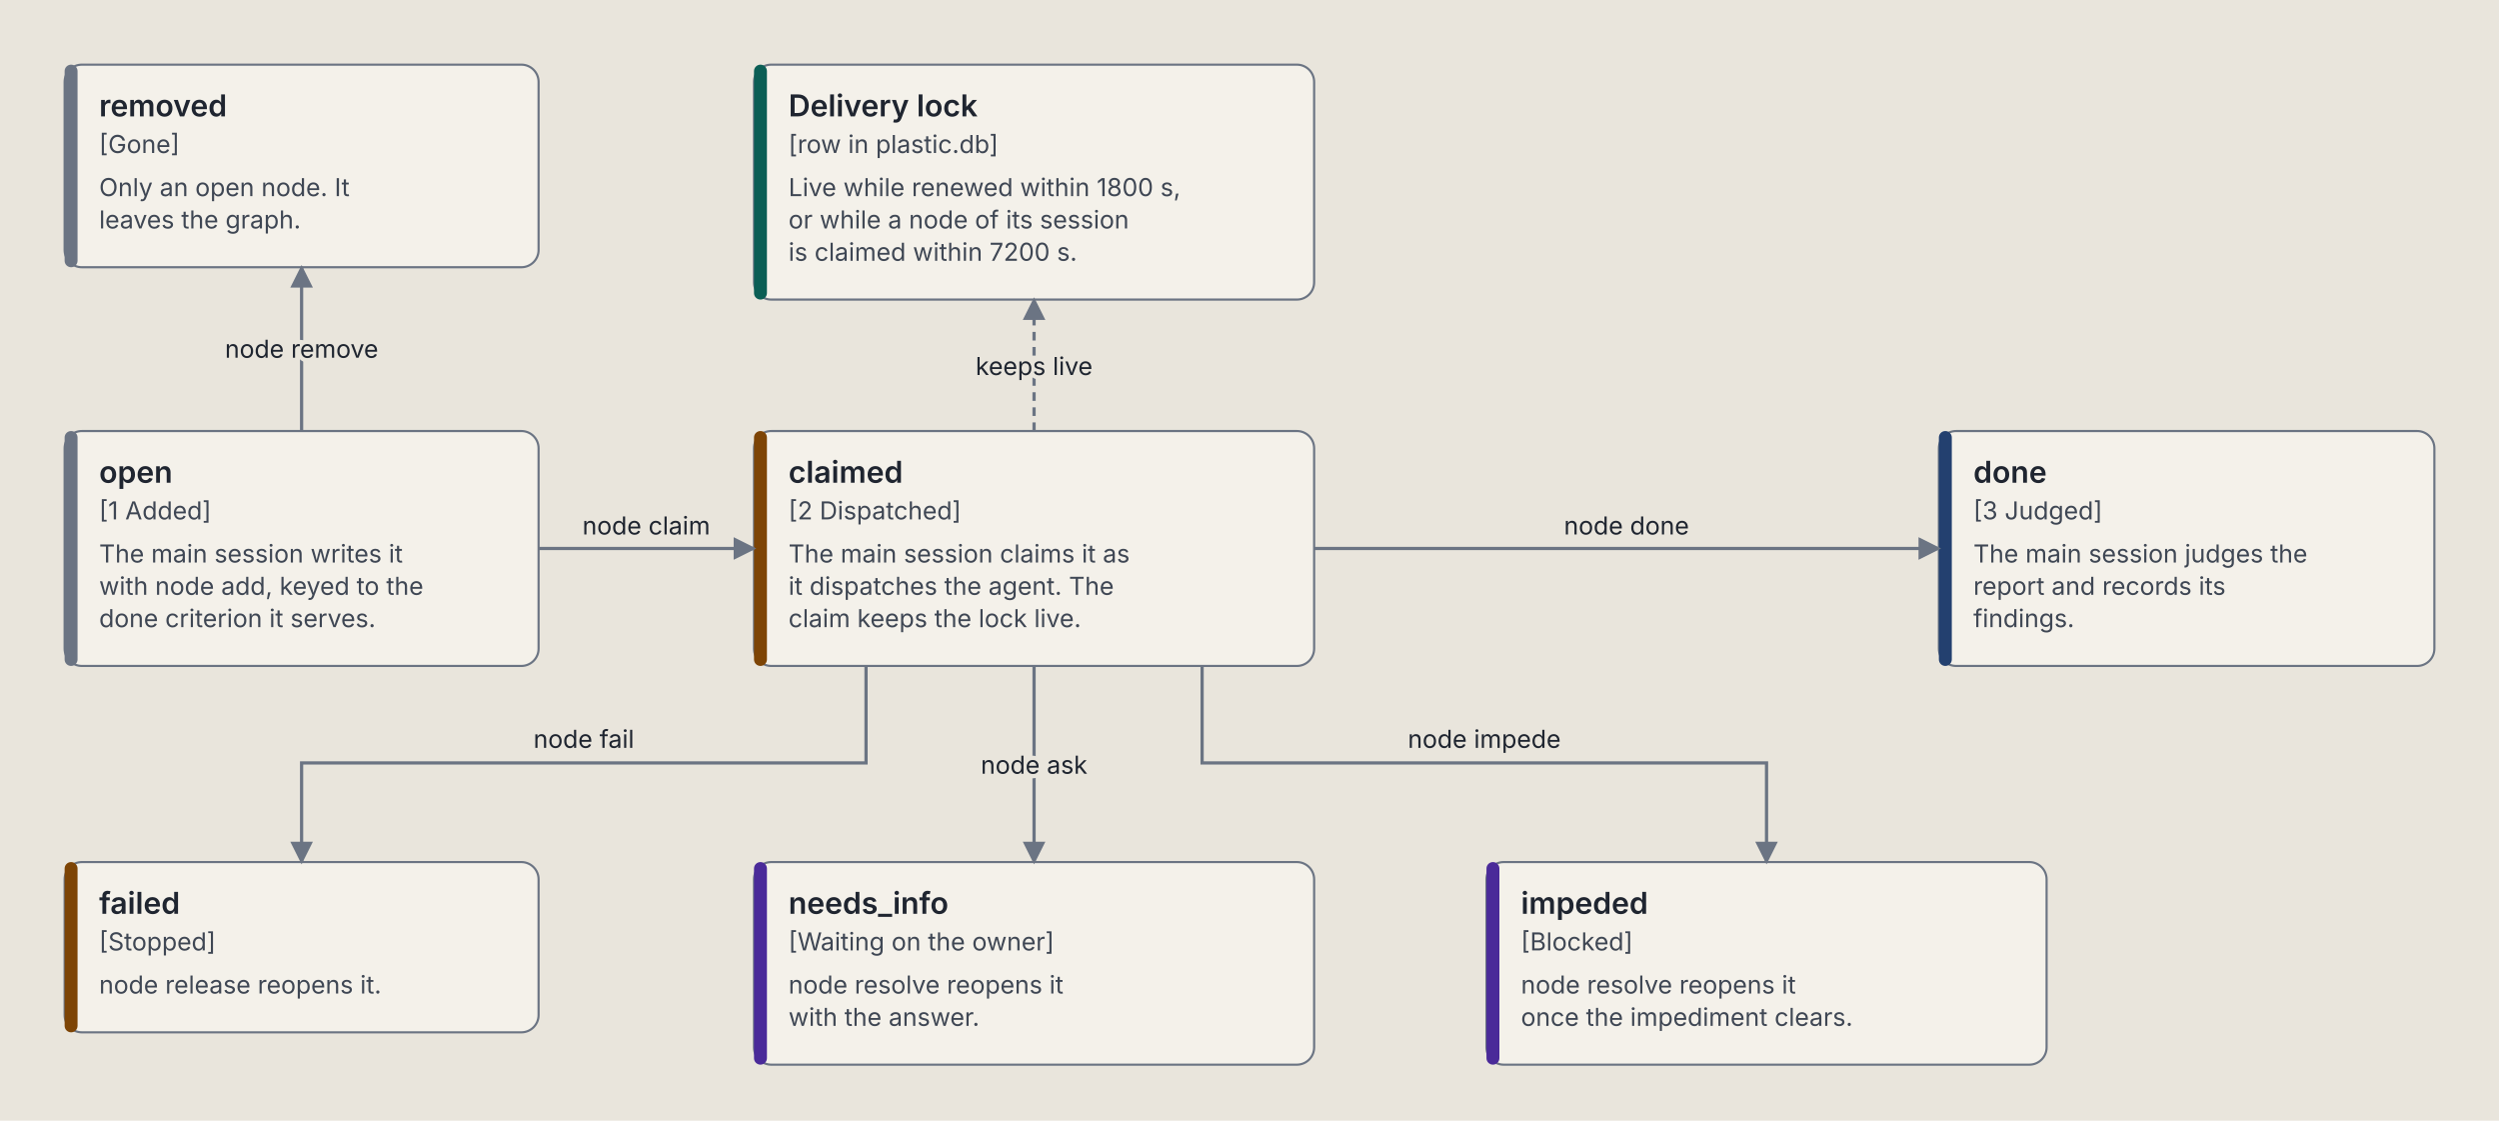
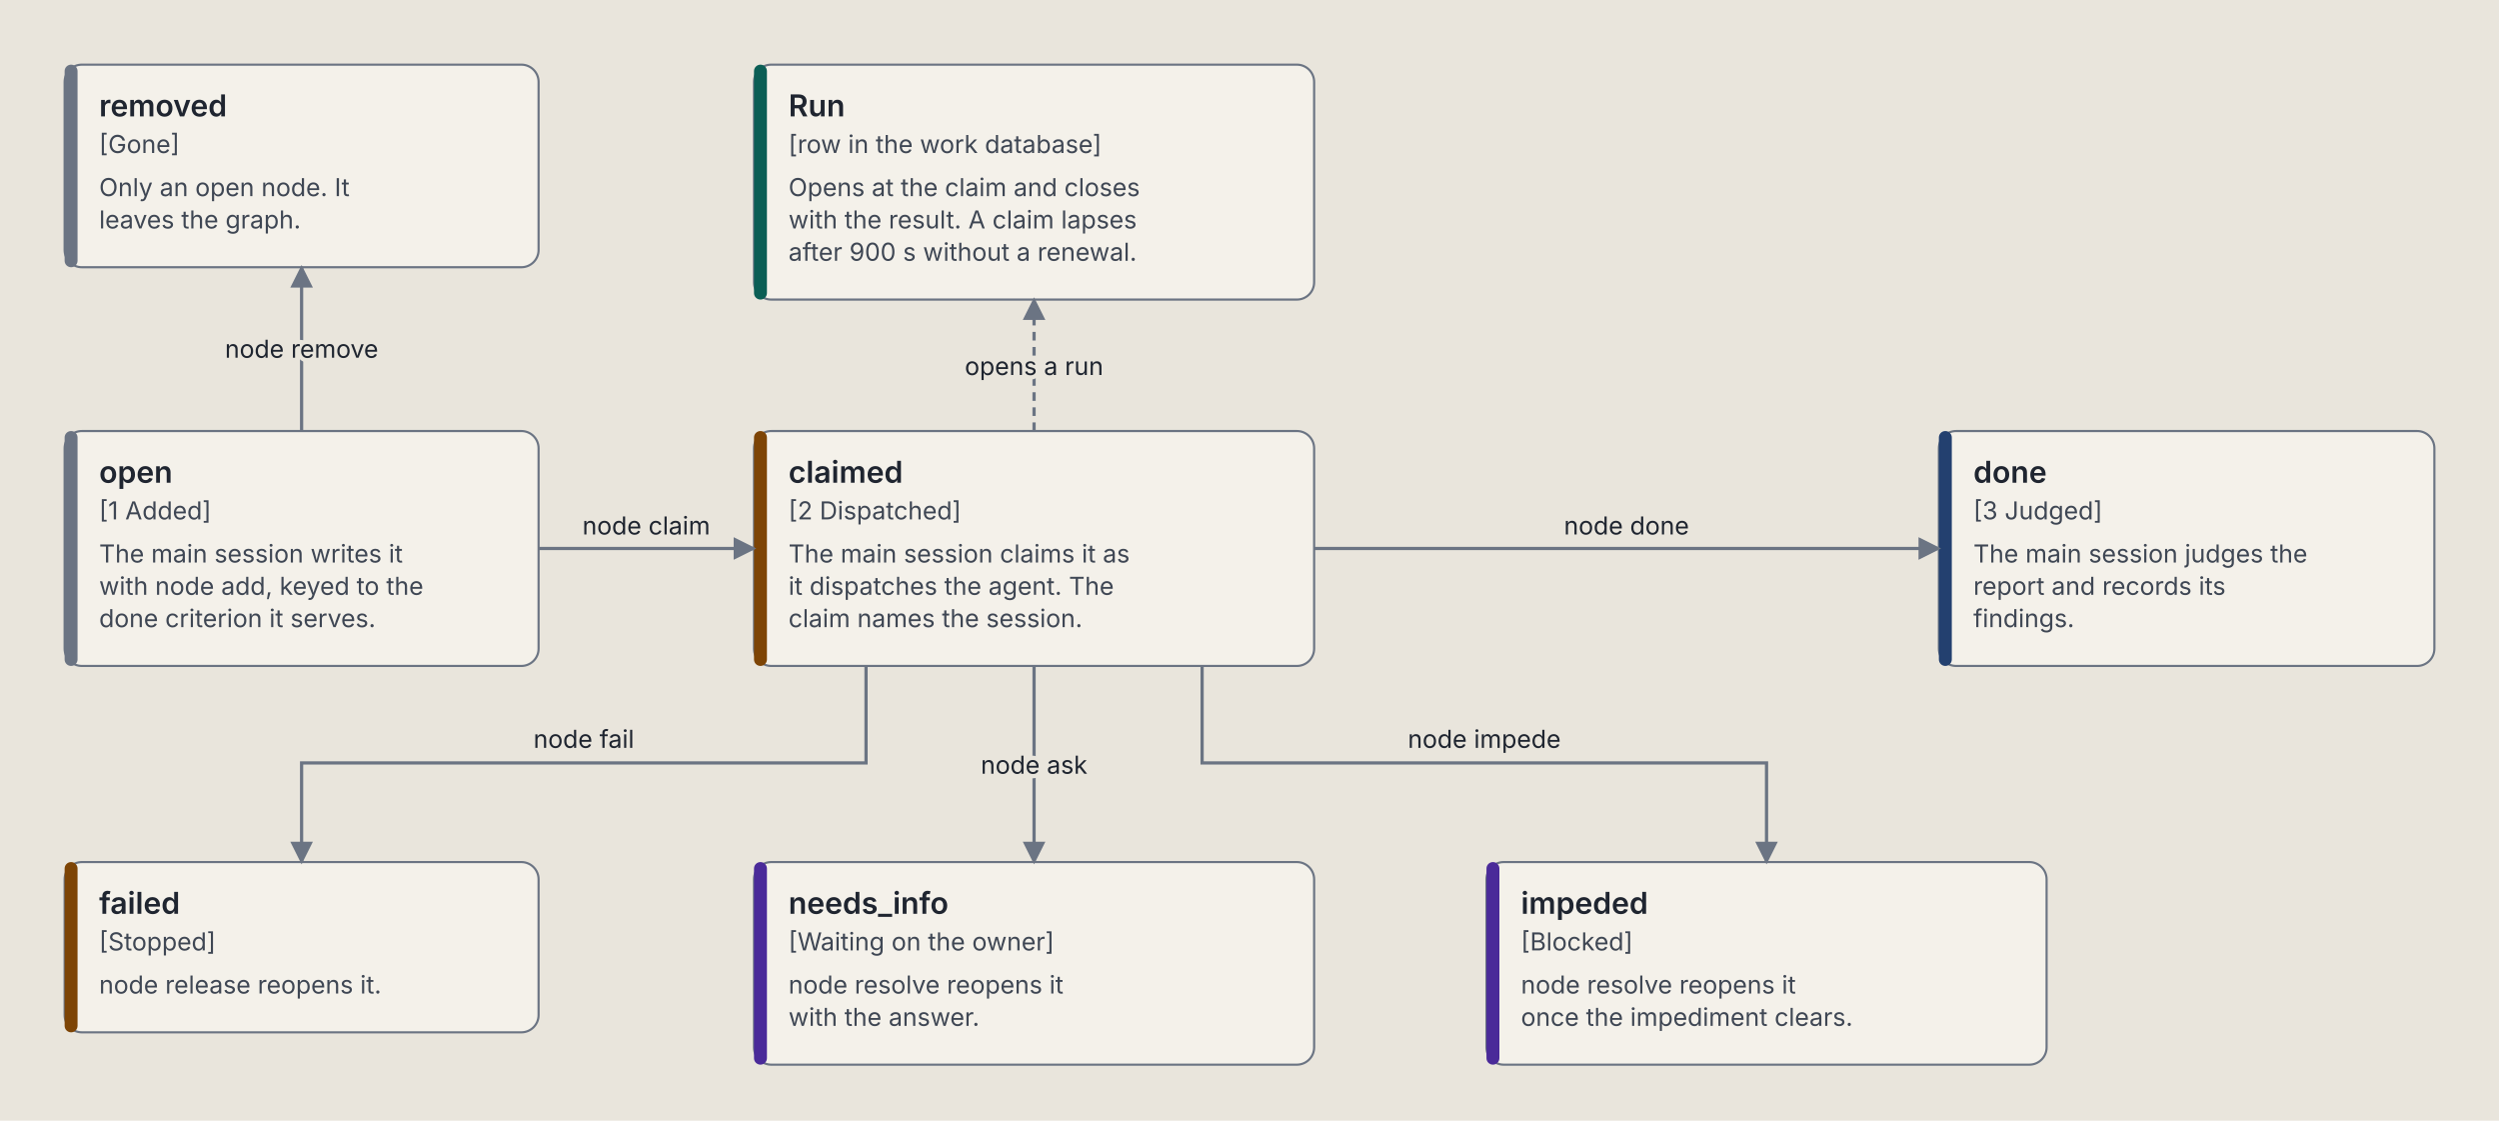
<svg xmlns="http://www.w3.org/2000/svg" viewBox="0 0 1160 520" role="img" aria-labelledby="node-lifecycle-title node-lifecycle-desc" font-family="IBM Plex Sans, system-ui, -apple-system, Segoe UI, sans-serif">
  <defs>
    <marker id="node-lifecycle-arrow" viewBox="0 0 10 10" refX="9" refY="5" markerWidth="7" markerHeight="7" orient="auto-start-reverse">
      <path d="M 0 0 L 10 5 L 0 10 z" fill="var(--line, #6b7483)" />
    </marker>
  </defs>
  <style>svg { --ink: #1f2530; --muted: #3f4754; --line: #6b7483; --paper: #e9e5dc; --card: #f4f1ea; --rule: #c9c3b6; --code: #0b5e55; --agent: #7d4405; --owner: #4a2a99; --owner-bg: #e4dcf5; --end: #23406f; --end-bg: #d9e2f0; }
@media (prefers-color-scheme: dark) { svg { --ink: #e8e6e1; --muted: #b4bac4; --line: #8a93a3; --paper: #1d2128; --card: #262b34; --rule: #3b424e; --code: #5fd0c0; --agent: #e0a24f; --owner: #b9a2ff; --owner-bg: #2f2750; --end: #8fb0e8; --end-bg: #1f2d45; } }
.background { fill: var(--paper, #e9e5dc); }
.box { fill: var(--card, #f4f1ea); stroke: var(--line, #6b7483); stroke-width: 1; }
.zone { fill: none; stroke: var(--line, #6b7483); stroke-width: 1.2; stroke-dasharray: 6 4; }
.t { fill: var(--ink, #1f2530); font-size: 14px; font-weight: 600; }
.s { fill: var(--muted, #3f4754); font-size: 11.5px; }
.al { fill: var(--ink, #1f2530); font-size: 11.5px; stroke: var(--paper, #e9e5dc); stroke-width: 4px; paint-order: stroke; }
.m { fill: var(--ink, #1f2530); font-family: "IBM Plex Mono", ui-monospace, Menlo, monospace; font-size: 12px; font-weight: 600; }
.r { fill: var(--ink, #1f2530); font-family: "IBM Plex Mono", ui-monospace, Menlo, monospace; font-size: 11px; }
.flow { stroke: var(--line, #6b7483); stroke-width: 1.5; fill: none; }</style>
  <rect class="background" width="100%" height="100%" />
  <rect class="box" x="30" y="30" width="220" height="94" rx="8" />
  <rect x="30" y="30" width="6" height="94" rx="3" fill="var(--line, #6b7483)" />
  <text class="t" x="46" y="54">removed</text>
  <text class="s" x="46" y="71">[Gone]</text>
  <text class="s" x="46" y="91">Only an open node. It</text>
  <text class="s" x="46" y="106">leaves the graph.</text>
  <rect class="box" x="350" y="30" width="260" height="109" rx="8" />
  <rect x="350" y="30" width="6" height="109" rx="3" fill="var(--code, #0b5e55)" />
-   <text class="t" x="366" y="54">Delivery lock</text>
-   <text class="s" x="366" y="71">[row in plastic.db]</text>
-   <text class="s" x="366" y="91">Live while renewed within 1800 s,</text>
-   <text class="s" x="366" y="106">or while a node of its session</text>
-   <text class="s" x="366" y="121">is claimed within 7200 s.</text>
+   <text class="t" x="366" y="54">Run</text>
+   <text class="s" x="366" y="71">[row in the work database]</text>
+   <text class="s" x="366" y="91">Opens at the claim and closes</text>
+   <text class="s" x="366" y="106">with the result. A claim lapses</text>
+   <text class="s" x="366" y="121">after 900 s without a renewal.</text>
  <rect class="box" x="30" y="200" width="220" height="109" rx="8" />
  <rect x="30" y="200" width="6" height="109" rx="3" fill="var(--line, #6b7483)" />
  <text class="t" x="46" y="224">open</text>
  <text class="s" x="46" y="241">[1  Added]</text>
  <text class="s" x="46" y="261">The main session writes it</text>
  <text class="s" x="46" y="276">with node add, keyed to the</text>
  <text class="s" x="46" y="291">done criterion it serves.</text>
  <rect class="box" x="350" y="200" width="260" height="109" rx="8" />
  <rect x="350" y="200" width="6" height="109" rx="3" fill="var(--agent, #7d4405)" />
  <text class="t" x="366" y="224">claimed</text>
  <text class="s" x="366" y="241">[2  Dispatched]</text>
  <text class="s" x="366" y="261">The main session claims it as</text>
  <text class="s" x="366" y="276">it dispatches the agent. The</text>
-   <text class="s" x="366" y="291">claim keeps the lock live.</text>
+   <text class="s" x="366" y="291">claim names the session.</text>
  <rect class="box" x="900" y="200" width="230" height="109" rx="8" />
  <rect x="900" y="200" width="6" height="109" rx="3" fill="var(--end, #23406f)" />
  <text class="t" x="916" y="224">done</text>
  <text class="s" x="916" y="241">[3  Judged]</text>
  <text class="s" x="916" y="261">The main session judges the</text>
  <text class="s" x="916" y="276">report and records its</text>
  <text class="s" x="916" y="291">findings.</text>
  <rect class="box" x="30" y="400" width="220" height="79" rx="8" />
  <rect x="30" y="400" width="6" height="79" rx="3" fill="var(--agent, #7d4405)" />
  <text class="t" x="46" y="424">failed</text>
  <text class="s" x="46" y="441">[Stopped]</text>
  <text class="s" x="46" y="461">node release reopens it.</text>
  <rect class="box" x="350" y="400" width="260" height="94" rx="8" />
  <rect x="350" y="400" width="6" height="94" rx="3" fill="var(--owner, #4a2a99)" />
  <text class="t" x="366" y="424">needs_info</text>
  <text class="s" x="366" y="441">[Waiting on the owner]</text>
  <text class="s" x="366" y="461">node resolve reopens it</text>
  <text class="s" x="366" y="476">with the answer.</text>
  <rect class="box" x="690" y="400" width="260" height="94" rx="8" />
  <rect x="690" y="400" width="6" height="94" rx="3" fill="var(--owner, #4a2a99)" />
  <text class="t" x="706" y="424">impeded</text>
  <text class="s" x="706" y="441">[Blocked]</text>
  <text class="s" x="706" y="461">node resolve reopens it</text>
  <text class="s" x="706" y="476">once the impediment clears.</text>
  <path class="flow" d="M 140.0 200 L 140.0 124" marker-end="url(#node-lifecycle-arrow)" />
  <text class="al" x="140" y="166" text-anchor="middle">node remove</text>
  <path class="flow" d="M 250 254.5 L 350 254.5" marker-end="url(#node-lifecycle-arrow)" />
  <text class="al" x="300" y="248" text-anchor="middle">node claim</text>
  <path class="flow" d="M 610 254.5 L 900 254.5" marker-end="url(#node-lifecycle-arrow)" />
  <text class="al" x="755" y="248" text-anchor="middle">node done</text>
  <path class="flow" d="M 480.0 200 L 480.0 139" stroke-dasharray="4 3" marker-end="url(#node-lifecycle-arrow)" />
-   <text class="al" x="480" y="174" text-anchor="middle">keeps live</text>
+   <text class="al" x="480" y="174" text-anchor="middle">opens a run</text>
  <path class="flow" d="M 402.0 309 L 402.0 354 L 140.0 354 L 140.0 400" marker-end="url(#node-lifecycle-arrow)" />
  <text class="al" x="271" y="347" text-anchor="middle">node fail</text>
  <path class="flow" d="M 480.0 309 L 480.0 400" marker-end="url(#node-lifecycle-arrow)" />
  <text class="al" x="480" y="359" text-anchor="middle">node ask</text>
  <path class="flow" d="M 558.0 309 L 558.0 354 L 820.0 354 L 820.0 400" marker-end="url(#node-lifecycle-arrow)" />
  <text class="al" x="689" y="347" text-anchor="middle">node impede</text>
</svg>
